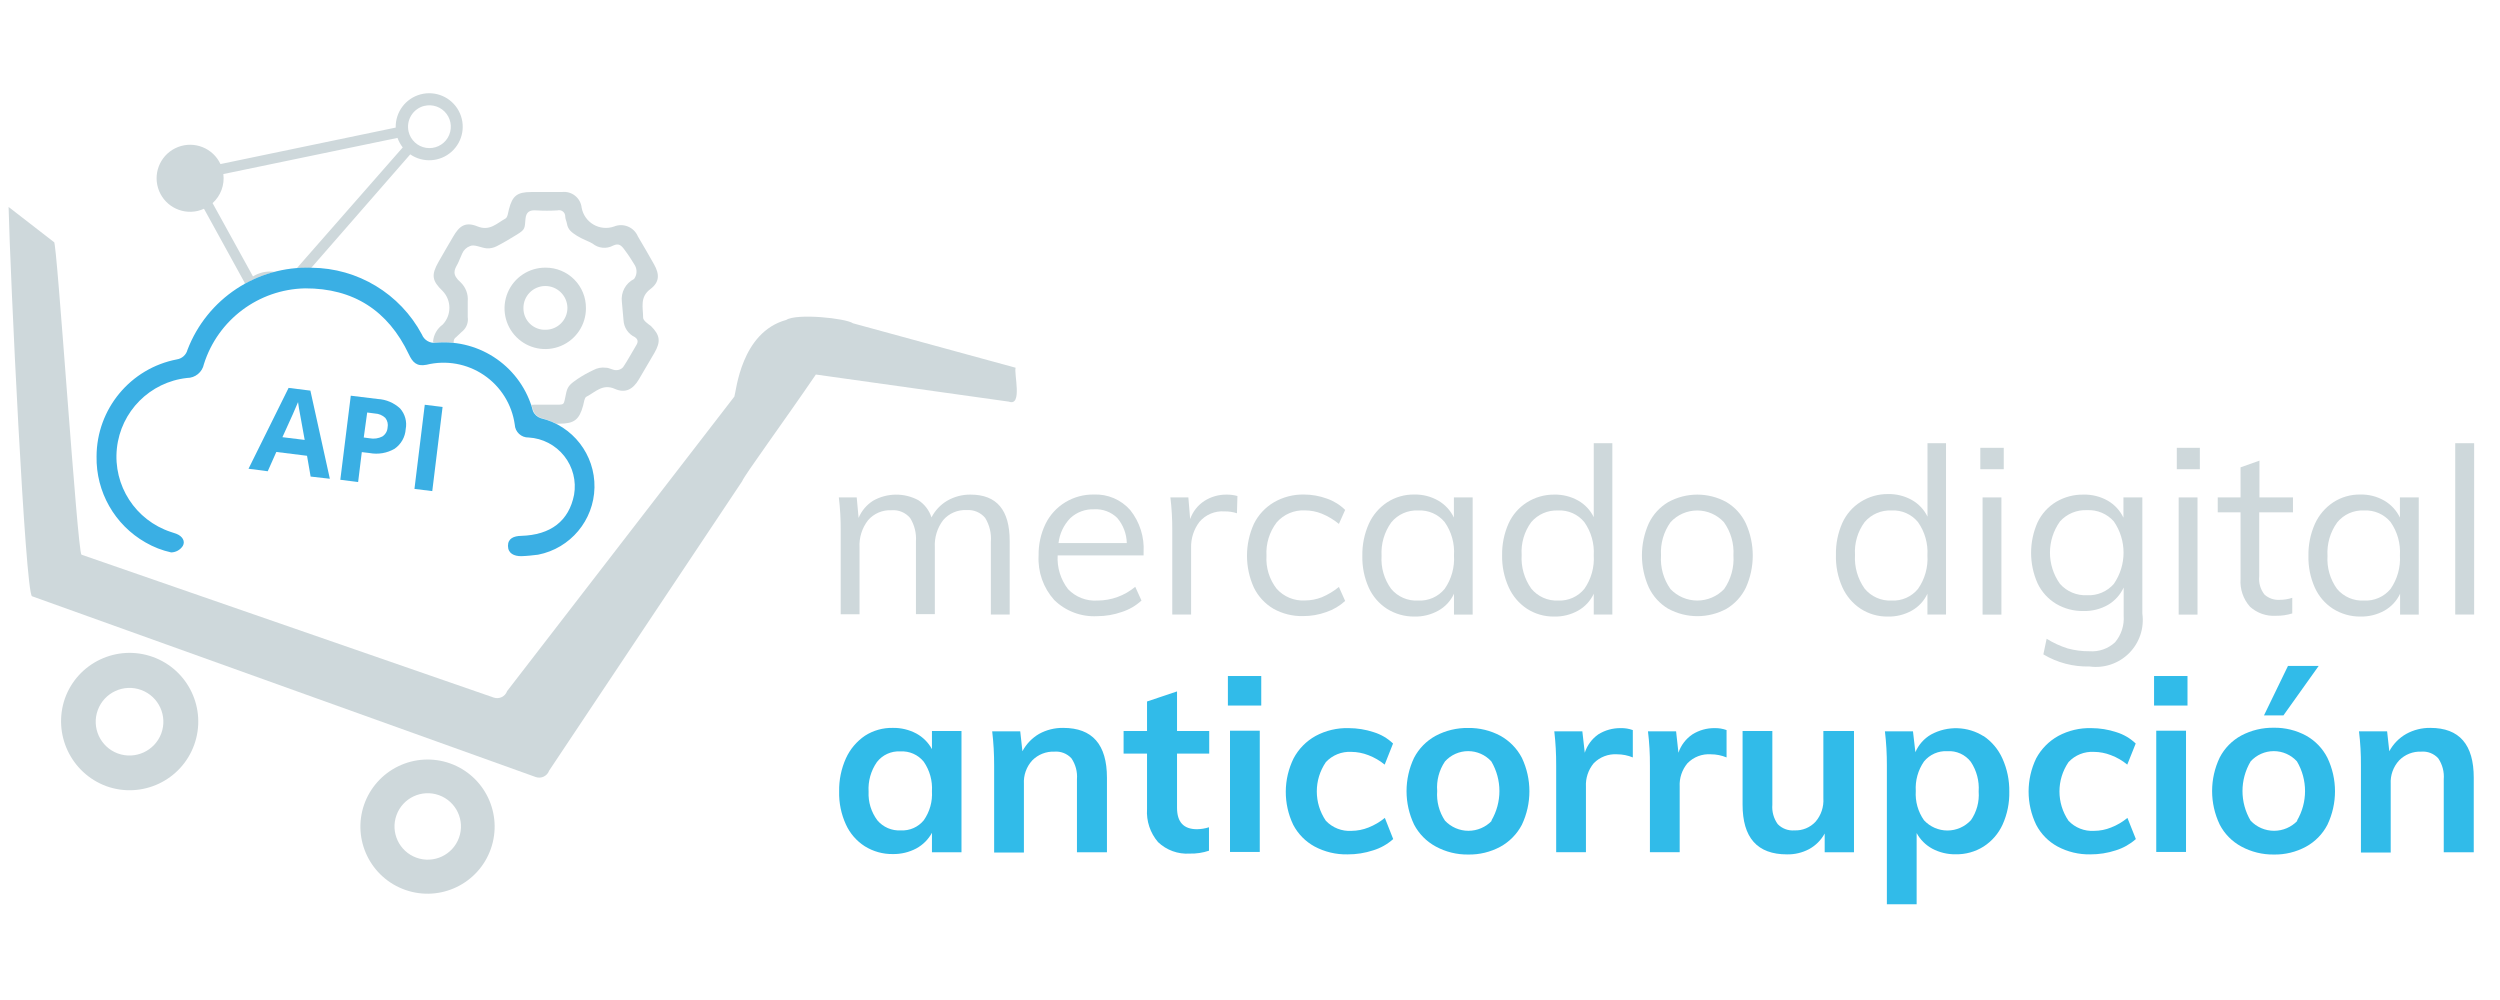
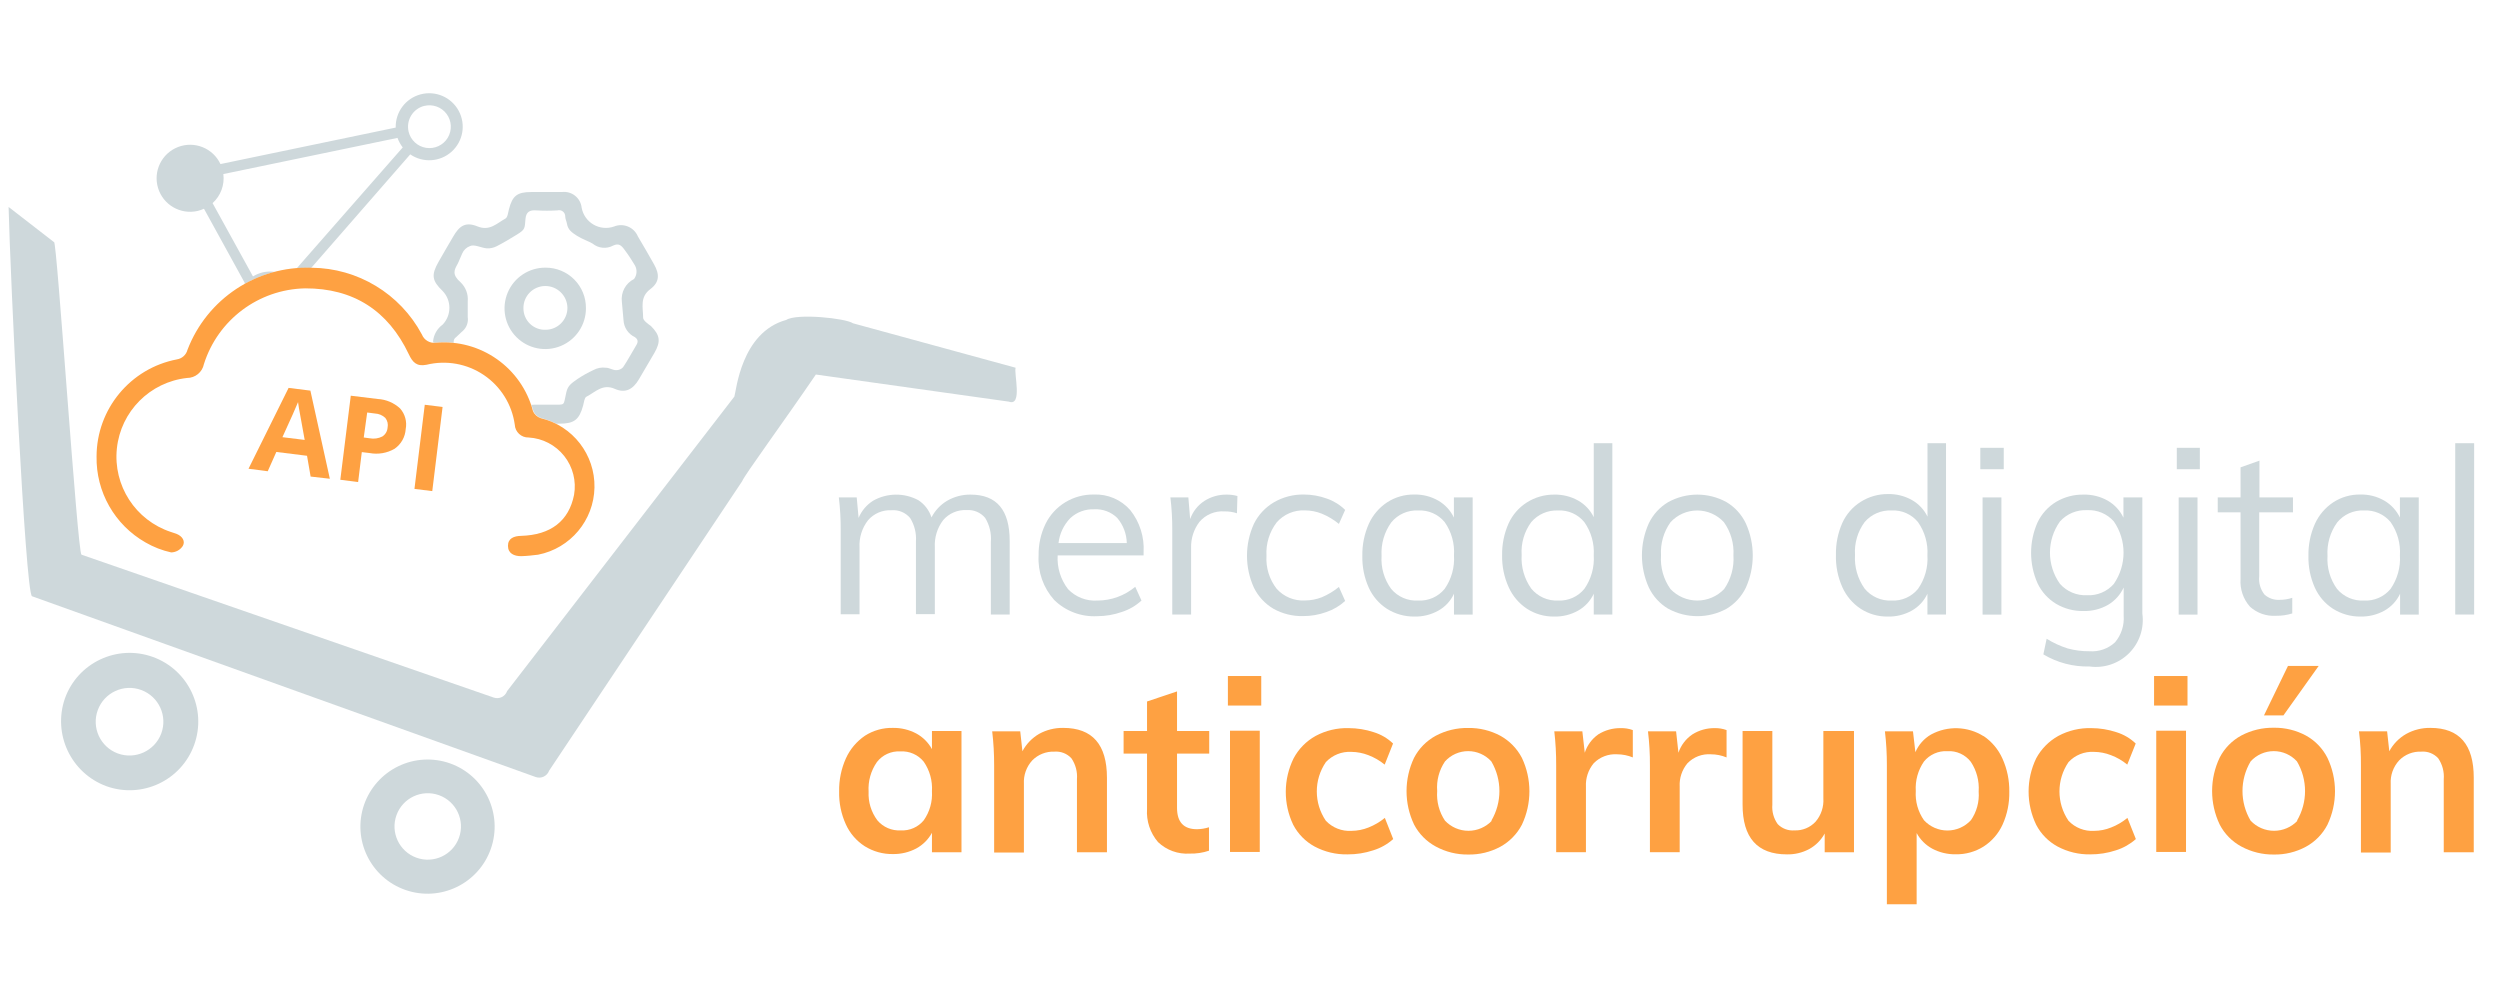
<svg xmlns="http://www.w3.org/2000/svg" id="Capa_1" data-name="Capa 1" viewBox="0 0 320 128">
  <defs>
-     <style>.cls-1{fill:#ced8db;}.cls-2{fill:#31bbe9;}.cls-3{fill:#3aafe4;}</style>
+     <style>.cls-1{fill:#ced8db;}.cls-2{fill:#FEA142;}.cls-3{fill:#FEA142;}</style>
  </defs>
  <path class="cls-1" d="M129.24,69.24v9.42h-2.41v-9.3a5.08,5.08,0,0,0-.73-3.07,2.82,2.82,0,0,0-2.37-1,3.7,3.7,0,0,0-3,1.28,5.26,5.26,0,0,0-1.07,3.49v8.55h-2.42v-9.3a5,5,0,0,0-.74-3,2.81,2.81,0,0,0-2.39-1,3.72,3.72,0,0,0-3,1.28,5.21,5.21,0,0,0-1.09,3.49v8.55h-2.41V67.87a33.3,33.3,0,0,0-.24-4.2h2.29l.24,2.62a4.8,4.8,0,0,1,1.86-2.2,6,6,0,0,1,5.8-.06,4.13,4.13,0,0,1,1.67,2.2,5.28,5.28,0,0,1,2-2.13,5.82,5.82,0,0,1,3-.79C127.59,63.31,129.24,65.29,129.24,69.24Z" />
  <path class="cls-1" d="M146.38,71.09h-11a6.44,6.44,0,0,0,1.33,4.32,4.76,4.76,0,0,0,3.77,1.46,7.54,7.54,0,0,0,4.83-1.76l.8,1.76a6.76,6.76,0,0,1-2.51,1.46,9.48,9.48,0,0,1-3.15.54,7.3,7.3,0,0,1-5.51-2.07,7.86,7.86,0,0,1-2-5.68,9,9,0,0,1,.89-4.07,6.69,6.69,0,0,1,2.51-2.75,6.83,6.83,0,0,1,3.66-1,5.87,5.87,0,0,1,4.68,2,7.91,7.91,0,0,1,1.7,5.38ZM137,66.32a5.47,5.47,0,0,0-1.51,3.19h8.74A5.13,5.13,0,0,0,143,66.29a3.9,3.9,0,0,0-2.94-1.1A4.23,4.23,0,0,0,137,66.32Z" />
  <path class="cls-1" d="M158.39,63.49l-.06,2.21a4.73,4.73,0,0,0-1.58-.24,3.85,3.85,0,0,0-3.23,1.35,5.26,5.26,0,0,0-1.06,3.3v8.55h-2.41V67.87a33.3,33.3,0,0,0-.24-4.2h2.3l.23,2.77a4.58,4.58,0,0,1,1.82-2.32,5.17,5.17,0,0,1,2.86-.81A4.89,4.89,0,0,1,158.39,63.49Z" />
  <path class="cls-1" d="M163,77.92a6.4,6.4,0,0,1-2.5-2.7,9.87,9.87,0,0,1,0-8.17,6.58,6.58,0,0,1,2.55-2.75,7.37,7.37,0,0,1,3.86-1,8.57,8.57,0,0,1,2.93.52,6.25,6.25,0,0,1,2.34,1.45l-.8,1.79a8.61,8.61,0,0,0-2.19-1.31,5.84,5.84,0,0,0-2.16-.42,4.51,4.51,0,0,0-3.61,1.53,6.42,6.42,0,0,0-1.31,4.28,6.25,6.25,0,0,0,1.3,4.22,4.52,4.52,0,0,0,3.62,1.5,6,6,0,0,0,2.16-.41,9,9,0,0,0,2.19-1.32l.8,1.79a6.74,6.74,0,0,1-2.4,1.42,8.67,8.67,0,0,1-3,.52A7.42,7.42,0,0,1,163,77.92Z" />
  <path class="cls-1" d="M188.5,63.67v15h-2.39V76a4.71,4.71,0,0,1-2,2.16,6,6,0,0,1-3.08.76,6.47,6.47,0,0,1-3.51-1,6.33,6.33,0,0,1-2.32-2.7,9.42,9.42,0,0,1-.82-4.07,9.62,9.62,0,0,1,.83-4.1,6.53,6.53,0,0,1,2.34-2.75,6.19,6.19,0,0,1,3.48-1,5.91,5.91,0,0,1,3.07.78,5,5,0,0,1,2,2.17V63.67Zm-3.58,11.7a6.73,6.73,0,0,0,1.19-4.28,6.63,6.63,0,0,0-1.19-4.26,4.11,4.11,0,0,0-3.4-1.49,4.18,4.18,0,0,0-3.44,1.53,6.69,6.69,0,0,0-1.24,4.28,6.46,6.46,0,0,0,1.23,4.23,4.18,4.18,0,0,0,3.45,1.49A4.09,4.09,0,0,0,184.92,75.37Z" />
  <path class="cls-1" d="M206.38,56.73V78.66H204V76a4.79,4.79,0,0,1-2,2.16,6,6,0,0,1-3.08.76,6.24,6.24,0,0,1-3.47-1,6.48,6.48,0,0,1-2.34-2.76,9.47,9.47,0,0,1-.84-4.1A9.6,9.6,0,0,1,193.1,67a6.23,6.23,0,0,1,2.34-2.69,6.42,6.42,0,0,1,3.49-1,6,6,0,0,1,3.07.76,4.89,4.89,0,0,1,2,2.13V56.73ZM202.8,75.37a6.73,6.73,0,0,0,1.2-4.28,6.68,6.68,0,0,0-1.2-4.25,4.07,4.07,0,0,0-3.39-1.5A4.26,4.26,0,0,0,196,66.83a6.41,6.41,0,0,0-1.23,4.2A6.74,6.74,0,0,0,196,75.34a4.2,4.2,0,0,0,3.45,1.53A4.07,4.07,0,0,0,202.8,75.37Z" />
  <path class="cls-1" d="M213.53,77.92a6.36,6.36,0,0,1-2.48-2.72,10,10,0,0,1,0-8.22,6.33,6.33,0,0,1,2.48-2.71,7.73,7.73,0,0,1,7.46,0A6.33,6.33,0,0,1,223.47,67a10,10,0,0,1,0,8.22A6.36,6.36,0,0,1,221,77.92a7.8,7.8,0,0,1-7.46,0Zm7.16-2.52a6.77,6.77,0,0,0,1.19-4.31,6.62,6.62,0,0,0-1.22-4.25,4.64,4.64,0,0,0-6.83,0,6.62,6.62,0,0,0-1.22,4.25,6.65,6.65,0,0,0,1.21,4.31,4.75,4.75,0,0,0,6.87,0Z" />
  <path class="cls-1" d="M249.09,56.73V78.66h-2.38V76a4.79,4.79,0,0,1-2,2.16,6,6,0,0,1-3.08.76,6.24,6.24,0,0,1-3.47-1,6.48,6.48,0,0,1-2.34-2.76A9.47,9.47,0,0,1,235,71a9.6,9.6,0,0,1,.82-4.07,6.23,6.23,0,0,1,2.34-2.69,6.42,6.42,0,0,1,3.49-1,6,6,0,0,1,3.07.76,4.89,4.89,0,0,1,2,2.13V56.73Zm-3.58,18.64a6.73,6.73,0,0,0,1.2-4.28,6.68,6.68,0,0,0-1.2-4.25,4.07,4.07,0,0,0-3.39-1.5,4.26,4.26,0,0,0-3.45,1.49,6.41,6.41,0,0,0-1.23,4.2,6.74,6.74,0,0,0,1.23,4.31,4.2,4.2,0,0,0,3.45,1.53A4.07,4.07,0,0,0,245.51,75.37Z" />
  <path class="cls-1" d="M256.48,57.32v2.74h-3V57.32Zm-2.71,6.35h2.41v15h-2.41Z" />
  <path class="cls-1" d="M274.22,63.67V78.54a6,6,0,0,1-6.77,6.77,10.93,10.93,0,0,1-5.9-1.55l.42-2A11.87,11.87,0,0,0,264.66,83a10.24,10.24,0,0,0,2.79.36,4.34,4.34,0,0,0,3.28-1.15,4.75,4.75,0,0,0,1.1-3.41V75.2a5,5,0,0,1-2,2.22,6,6,0,0,1-3.14.79,6.64,6.64,0,0,1-3.51-.92,6.16,6.16,0,0,1-2.37-2.62,9.6,9.6,0,0,1,0-7.81,6.16,6.16,0,0,1,2.37-2.62,6.65,6.65,0,0,1,3.51-.93,6,6,0,0,1,3.11.78,5,5,0,0,1,2,2.17V63.67Zm-3.65,11.07a7.05,7.05,0,0,0,0-8,4.28,4.28,0,0,0-3.42-1.44,4.39,4.39,0,0,0-3.47,1.44,6.87,6.87,0,0,0,0,8,4.36,4.36,0,0,0,3.47,1.45A4.26,4.26,0,0,0,270.57,74.74Z" />
  <path class="cls-1" d="M281.58,57.32v2.74h-2.95V57.32Zm-2.71,6.35h2.41v15h-2.41Z" />
  <path class="cls-1" d="M289.18,65.58v8.19a3.22,3.22,0,0,0,.68,2.34,2.66,2.66,0,0,0,1.94.67,5.12,5.12,0,0,0,1.61-.26v2a6.72,6.72,0,0,1-2.09.3A4.51,4.51,0,0,1,288,77.66a4.84,4.84,0,0,1-1.21-3.56V65.58h-2.92V63.67h2.92V59.82l2.42-.86v4.71h4.29v1.91Z" />
  <path class="cls-1" d="M309.6,63.67v15h-2.39V76a4.82,4.82,0,0,1-2,2.16,6.08,6.08,0,0,1-3.09.76,6.46,6.46,0,0,1-3.5-1,6.27,6.27,0,0,1-2.32-2.7,9.42,9.42,0,0,1-.82-4.07,9.62,9.62,0,0,1,.83-4.1,6.53,6.53,0,0,1,2.34-2.75,6.16,6.16,0,0,1,3.47-1,5.86,5.86,0,0,1,3.07.78,5,5,0,0,1,2,2.17V63.67ZM306,75.37a6.79,6.79,0,0,0,1.19-4.28A6.69,6.69,0,0,0,306,66.83a4.12,4.12,0,0,0-3.4-1.49,4.17,4.17,0,0,0-3.44,1.53,6.63,6.63,0,0,0-1.24,4.28,6.52,6.52,0,0,0,1.22,4.23,4.21,4.21,0,0,0,3.46,1.49A4.1,4.1,0,0,0,306,75.37Z" />
  <path class="cls-1" d="M314.27,56.73h2.42V78.66h-2.42Z" />
  <path class="cls-1" d="M75,39.45a5.21,5.21,0,1,1-5.17-5.19A5.14,5.14,0,0,1,75,39.45Zm-5.15,2.76a2.8,2.8,0,0,0,2.78-2.82,2.83,2.83,0,0,0-2.85-2.78A2.8,2.8,0,0,0,67,39.45,2.74,2.74,0,0,0,69.86,42.21Z" />
  <path class="cls-1" d="M82.32,40.66c0-1.27-.46-2.63.93-3.66,1.16-.87,1.2-1.87.47-3.16s-1.36-2.39-2.07-3.58A2.35,2.35,0,0,0,78.58,29a3.15,3.15,0,0,1-4.13-2.42,2.26,2.26,0,0,0-2.53-2H68c-1.79,0-2.41.47-2.85,2.19-.11.42-.17,1.06-.46,1.21-1.09.59-2,1.64-3.57,1S58.78,28.94,58,30.3c-.64,1.07-1.26,2.16-1.88,3.24-.94,1.66-.83,2.4.54,3.71a3.11,3.11,0,0,1,0,4.3,3,3,0,0,0-1.23,2.15l.06.17c.1,0,.2,0,.32,0a12.27,12.27,0,0,1,2.27,0,.69.69,0,0,1,.31-.72c.29-.24.54-.54.84-.78a2,2,0,0,0,.64-1.79c0-.76,0-1.3,0-2a3,3,0,0,0-.91-2.44c-1.14-1-.82-1.58-.39-2.35.17-.31.42-1,.59-1.34a1.73,1.73,0,0,1,1-.95c.54-.27,1.42.23,2.16.29a2.46,2.46,0,0,0,1.25-.27c.63-.31,2-1.11,2.59-1.49,1.07-.66,1-.78,1.1-2,.08-.91.54-1.17,1.4-1.1a22,22,0,0,0,2.69,0,.79.79,0,0,1,1,.78c0,.31.17.62.22.93.13.77.61,1.11,1.28,1.54s1.57.73,2,1a2.37,2.37,0,0,0,2.64.25c.68-.31,1-.08,1.45.54.66.88.82,1.19,1.33,2a1.6,1.6,0,0,1-.11,1.74,2.87,2.87,0,0,0-1.56,2.93c0,.13.19,2.21.21,2.34a2.53,2.53,0,0,0,1.45,2.17c.42.29.45.62.17,1.06-.57.93-1.07,1.9-1.68,2.8a1.16,1.16,0,0,1-.89.37c-.44,0-.87-.31-1.3-.31a2.61,2.61,0,0,0-1.61.3,14.78,14.78,0,0,0-2,1.12c-.81.57-1.26.85-1.46,1.72-.43,1.82,0,1.57-2,1.59-.7,0-1.41,0-2.11,0a1.45,1.45,0,0,1-.37,0c.09.26.18.52.26.79a1.59,1.59,0,0,0,1,.92,11,11,0,0,1,1.93.72h.44c1.85,0,2.51-.51,3-2.32.11-.4.16-1,.42-1.13,1.13-.57,2.06-1.71,3.65-1,1.33.59,2.31.06,3.06-1.21s1.32-2.27,2-3.41c.83-1.45.72-2.25-.45-3.43C82.86,41.41,82.32,41,82.32,40.66Z" />
  <path class="cls-1" d="M64.91,88.46,94,50.76c.24-.71.86-8.23,6.64-9.81,1.34-.87,7.61-.22,8.54.43L130,47.07c-.24.71.92,5-.87,4.34l-24.7-3.47C100.3,54,95.24,60.89,95,61.59L70.29,98.64a1.35,1.35,0,0,1-1.72.82L4.1,76.32c-.86-.31-2.81-41.49-3-49.83L6.92,31c.35-.45,3,39.78,3.51,40L63.2,89.29A1.35,1.35,0,0,0,64.91,88.46Z" />
  <path class="cls-1" d="M8.31,89.4a8.79,8.79,0,1,1,5.3,11.23A8.87,8.87,0,0,1,8.31,89.4Zm12.33,4.49a4.33,4.33,0,1,0-5.57,2.55A4.35,4.35,0,0,0,20.64,93.89Z" />
  <path class="cls-1" d="M57.6,97.71a8.59,8.59,0,1,1-11,5.3A8.61,8.61,0,0,1,57.6,97.71Zm1.15,9.52a4.24,4.24,0,1,0-8-2.89,4.24,4.24,0,1,0,8,2.89Z" />
  <path class="cls-1" d="M25.3,27a4.56,4.56,0,0,0,.81-.28l5.24,9.53-.09.12a15.84,15.84,0,0,1,3.91-1.57,4.22,4.22,0,0,0-1.54.06,4.46,4.46,0,0,0-1.25.52L27.21,26a4.28,4.28,0,0,0,1.38-3.72l22.29-4.63a4.38,4.38,0,0,0,.67,1.22L38,34.32c.6,0,1.2-.07,1.81,0L52.51,19.76a4.29,4.29,0,1,0-1.86-3.43L28.22,21a4.29,4.29,0,1,0-2.92,6Zm29-13.44a2.74,2.74,0,1,1-2,3.29A2.75,2.75,0,0,1,54.32,13.55Z" />
  <path class="cls-2" d="M123.07,93.57v15.52h-3.78V106.6a5,5,0,0,1-2,2,6.2,6.2,0,0,1-3,.72,6.61,6.61,0,0,1-3.6-1,6.51,6.51,0,0,1-2.42-2.8,9.59,9.59,0,0,1-.86-4.21,9.93,9.93,0,0,1,.87-4.25,7,7,0,0,1,2.44-2.89,6.35,6.35,0,0,1,3.57-1,6.2,6.2,0,0,1,3,.72,5,5,0,0,1,2,2V93.57ZM118.24,105a5.84,5.84,0,0,0,1.05-3.72,6,6,0,0,0-1.05-3.78,3.57,3.57,0,0,0-3-1.32,3.53,3.53,0,0,0-3,1.37,6,6,0,0,0-1.06,3.79A5.65,5.65,0,0,0,112.3,105a3.64,3.64,0,0,0,3,1.29A3.54,3.54,0,0,0,118.24,105Z" />
  <path class="cls-2" d="M141.69,99.56v9.53h-3.84V99.75a4.16,4.16,0,0,0-.71-2.69,2.67,2.67,0,0,0-2.18-.85,3.77,3.77,0,0,0-2.83,1.12,4.1,4.1,0,0,0-1.07,3v8.79h-3.81V98a35.91,35.91,0,0,0-.25-4.39h3.59l.28,2.55A5.61,5.61,0,0,1,133,93.94a6.21,6.21,0,0,1,3.09-.77C139.83,93.17,141.69,95.3,141.69,99.56Z" />
  <path class="cls-2" d="M150.66,96.46v6.94c0,1.83.85,2.74,2.55,2.74a5.3,5.3,0,0,0,1.54-.25v3a7.16,7.16,0,0,1-2.46.37,5.37,5.37,0,0,1-4.06-1.47,5.91,5.91,0,0,1-1.41-4.24V96.46h-3V93.57h3V89.79l3.84-1.29v5.07h4.12v2.89Z" />
  <path class="cls-2" d="M161.44,86.53v3.78h-4.27V86.53Zm-4,7h3.81v15.52h-3.81Z" />
  <path class="cls-2" d="M168.26,108.35a6.71,6.71,0,0,1-2.73-2.78,9.75,9.75,0,0,1,.05-8.5,7.08,7.08,0,0,1,2.82-2.87,8.44,8.44,0,0,1,4.23-1,10.28,10.28,0,0,1,3.21.52,6.2,6.2,0,0,1,2.47,1.45l-1.07,2.7a7.52,7.52,0,0,0-2.09-1.21,6.15,6.15,0,0,0-2.18-.42,4.15,4.15,0,0,0-3.26,1.31,6.66,6.66,0,0,0,0,7.51,4.17,4.17,0,0,0,3.28,1.29,6,6,0,0,0,2.18-.43,7.86,7.86,0,0,0,2.09-1.23l1.07,2.71a6.82,6.82,0,0,1-2.55,1.44,10.26,10.26,0,0,1-3.29.52A8.56,8.56,0,0,1,168.26,108.35Z" />
  <path class="cls-2" d="M183.77,108.35a6.76,6.76,0,0,1-2.77-2.81A9.95,9.95,0,0,1,181,97a6.78,6.78,0,0,1,2.77-2.82,8.55,8.55,0,0,1,4.16-1,8.45,8.45,0,0,1,4.12,1A6.86,6.86,0,0,1,194.8,97a10,10,0,0,1,0,8.57,6.83,6.83,0,0,1-2.75,2.81,8.34,8.34,0,0,1-4.12,1A8.44,8.44,0,0,1,183.77,108.35Zm7.12-3.3a7.47,7.47,0,0,0,0-7.59,4,4,0,0,0-5.93,0,5.92,5.92,0,0,0-1,3.79,6,6,0,0,0,1,3.8,4.13,4.13,0,0,0,6,0Z" />
  <path class="cls-2" d="M209,93.45l0,3.5a5.32,5.32,0,0,0-2-.4,3.85,3.85,0,0,0-3,1.14,4.34,4.34,0,0,0-1,3v8.39h-3.81V98a36.05,36.05,0,0,0-.24-4.39h3.59l.31,2.74A4.59,4.59,0,0,1,204.58,94a5.27,5.27,0,0,1,2.86-.8A4.21,4.21,0,0,1,209,93.45Z" />
  <path class="cls-2" d="M221,93.45l0,3.5a5.28,5.28,0,0,0-2-.4,3.81,3.81,0,0,0-3,1.14,4.3,4.3,0,0,0-1,3v8.39h-3.81V98a34,34,0,0,0-.25-4.39h3.6l.3,2.74A4.6,4.6,0,0,1,216.63,94a5.24,5.24,0,0,1,2.86-.8A4.16,4.16,0,0,1,221,93.45Z" />
  <path class="cls-2" d="M237.31,93.57v15.52h-3.75v-2.4a5,5,0,0,1-2,2,5.78,5.78,0,0,1-2.83.67q-5.69,0-5.68-6.39V93.57h3.81V103a3.74,3.74,0,0,0,.69,2.49,2.68,2.68,0,0,0,2.14.8,3.48,3.48,0,0,0,2.7-1.11,4.17,4.17,0,0,0,1-3V93.57Z" />
  <path class="cls-2" d="M253.88,94.2a6.86,6.86,0,0,1,2.43,2.89,9.93,9.93,0,0,1,.88,4.25,9.74,9.74,0,0,1-.86,4.21,6.58,6.58,0,0,1-2.42,2.8,6.48,6.48,0,0,1-3.58,1,6.2,6.2,0,0,1-3-.72,5,5,0,0,1-2-2v9.12h-3.81V98a35.91,35.91,0,0,0-.25-4.39h3.59l.31,2.67a4.77,4.77,0,0,1,2-2.26,6.66,6.66,0,0,1,6.74.22ZM252.27,105a5.71,5.71,0,0,0,1-3.69,6.1,6.1,0,0,0-1-3.79,3.51,3.51,0,0,0-3-1.37,3.62,3.62,0,0,0-3,1.32,6,6,0,0,0-1.05,3.78,5.84,5.84,0,0,0,1.05,3.74,4.08,4.08,0,0,0,6,0Z" />
  <path class="cls-2" d="M263.36,108.35a6.65,6.65,0,0,1-2.73-2.78,9.8,9.8,0,0,1,0-8.5,7.17,7.17,0,0,1,2.83-2.87,8.44,8.44,0,0,1,4.23-1,10.28,10.28,0,0,1,3.21.52,6.2,6.2,0,0,1,2.47,1.45l-1.08,2.7a7.25,7.25,0,0,0-2.09-1.21,6.07,6.07,0,0,0-2.18-.42,4.12,4.12,0,0,0-3.25,1.31,6.66,6.66,0,0,0,0,7.51,4.16,4.16,0,0,0,3.27,1.29,5.87,5.87,0,0,0,2.18-.43,7.56,7.56,0,0,0,2.09-1.23l1.08,2.71a7,7,0,0,1-2.55,1.44,10.3,10.3,0,0,1-3.29.52A8.53,8.53,0,0,1,263.36,108.35Z" />
  <path class="cls-2" d="M280,86.53v3.78h-4.28V86.53Zm-4,7h3.81v15.52H276Z" />
  <path class="cls-2" d="M286.88,108.35a6.68,6.68,0,0,1-2.76-2.81,9.95,9.95,0,0,1,0-8.57,6.7,6.7,0,0,1,2.76-2.82,8.62,8.62,0,0,1,4.17-1,8.41,8.41,0,0,1,4.11,1A6.74,6.74,0,0,1,297.91,97a9.95,9.95,0,0,1,0,8.57,6.71,6.71,0,0,1-2.75,2.81,8.3,8.3,0,0,1-4.11,1A8.51,8.51,0,0,1,286.88,108.35Zm7.13-3.3a7.47,7.47,0,0,0,0-7.59,4,4,0,0,0-5.93,0,7.44,7.44,0,0,0,0,7.59,4.13,4.13,0,0,0,6,0Zm-4.22-13.48,3.07-6.33h3.93l-4.51,6.33Z" />
  <path class="cls-2" d="M316.64,99.56v9.53H312.8V99.75a4.16,4.16,0,0,0-.71-2.69,2.65,2.65,0,0,0-2.18-.85,3.73,3.73,0,0,0-2.82,1.12,4.11,4.11,0,0,0-1.08,3v8.79H302.2V98a34,34,0,0,0-.25-4.39h3.6l.28,2.55A5.59,5.59,0,0,1,308,93.94a6.21,6.21,0,0,1,3.09-.77Q316.65,93.17,316.64,99.56Z" />
  <path class="cls-3" d="M39.76,61l-.46-2.66-3.93-.49-1.1,2.47L31.81,60l5.13-10.35,2.79.35,2.49,11.28ZM39,56.31c-.44-2.42-.69-3.78-.74-4.09s-.09-.57-.11-.75q-.36.91-2,4.49Z" />
  <path class="cls-3" d="M51.93,54.92a3.32,3.32,0,0,1-1.42,2.52,4.66,4.66,0,0,1-3.2.55l-1-.12-.47,3.83-2.28-.29L44.9,50.65l3.44.42a4.58,4.58,0,0,1,2.87,1.21A3.08,3.08,0,0,1,51.93,54.92ZM46.56,56l.75.1a2.53,2.53,0,0,0,1.63-.23,1.46,1.46,0,0,0,.67-1.14,1.49,1.49,0,0,0-.29-1.24A2.06,2.06,0,0,0,48,52.93l-1-.13Z" />
  <path class="cls-3" d="M53.05,62.58l1.32-10.77,2.28.28L55.33,62.86Z" />
  <path class="cls-3" d="M12.36,58.42A12.68,12.68,0,0,1,22.65,46,1.66,1.66,0,0,0,24,44.77a16.38,16.38,0,0,1,15.87-10.5A16.16,16.16,0,0,1,54,42.81a1.69,1.69,0,0,0,1.79,1.06,11.78,11.78,0,0,1,12.43,8.74,1.63,1.63,0,0,0,1,.92A8.94,8.94,0,0,1,68.88,71c-.72.09-1.45.17-2.17.19-.9,0-1.68-.34-1.69-1.31s.76-1.27,1.68-1.29c3.8-.11,6.12-1.91,6.78-5.25A6.27,6.27,0,0,0,67.67,56a1.73,1.73,0,0,1-1.78-1.65,9.2,9.2,0,0,0-11.3-7.66c-1.26.25-1.78-.32-2.26-1.34-2.65-5.59-7.09-8.46-13.28-8.44A13.88,13.88,0,0,0,26.1,46.61a2.2,2.2,0,0,1-2.16,1.77,10.14,10.14,0,0,0-2.07,19.71c.25.09.51.16.76.26.7.29,1.12.91.77,1.53a1.82,1.82,0,0,1-1.49.83,11.48,11.48,0,0,1-3.29-1.28A12.41,12.41,0,0,1,12.36,58.42Z" />
</svg>
